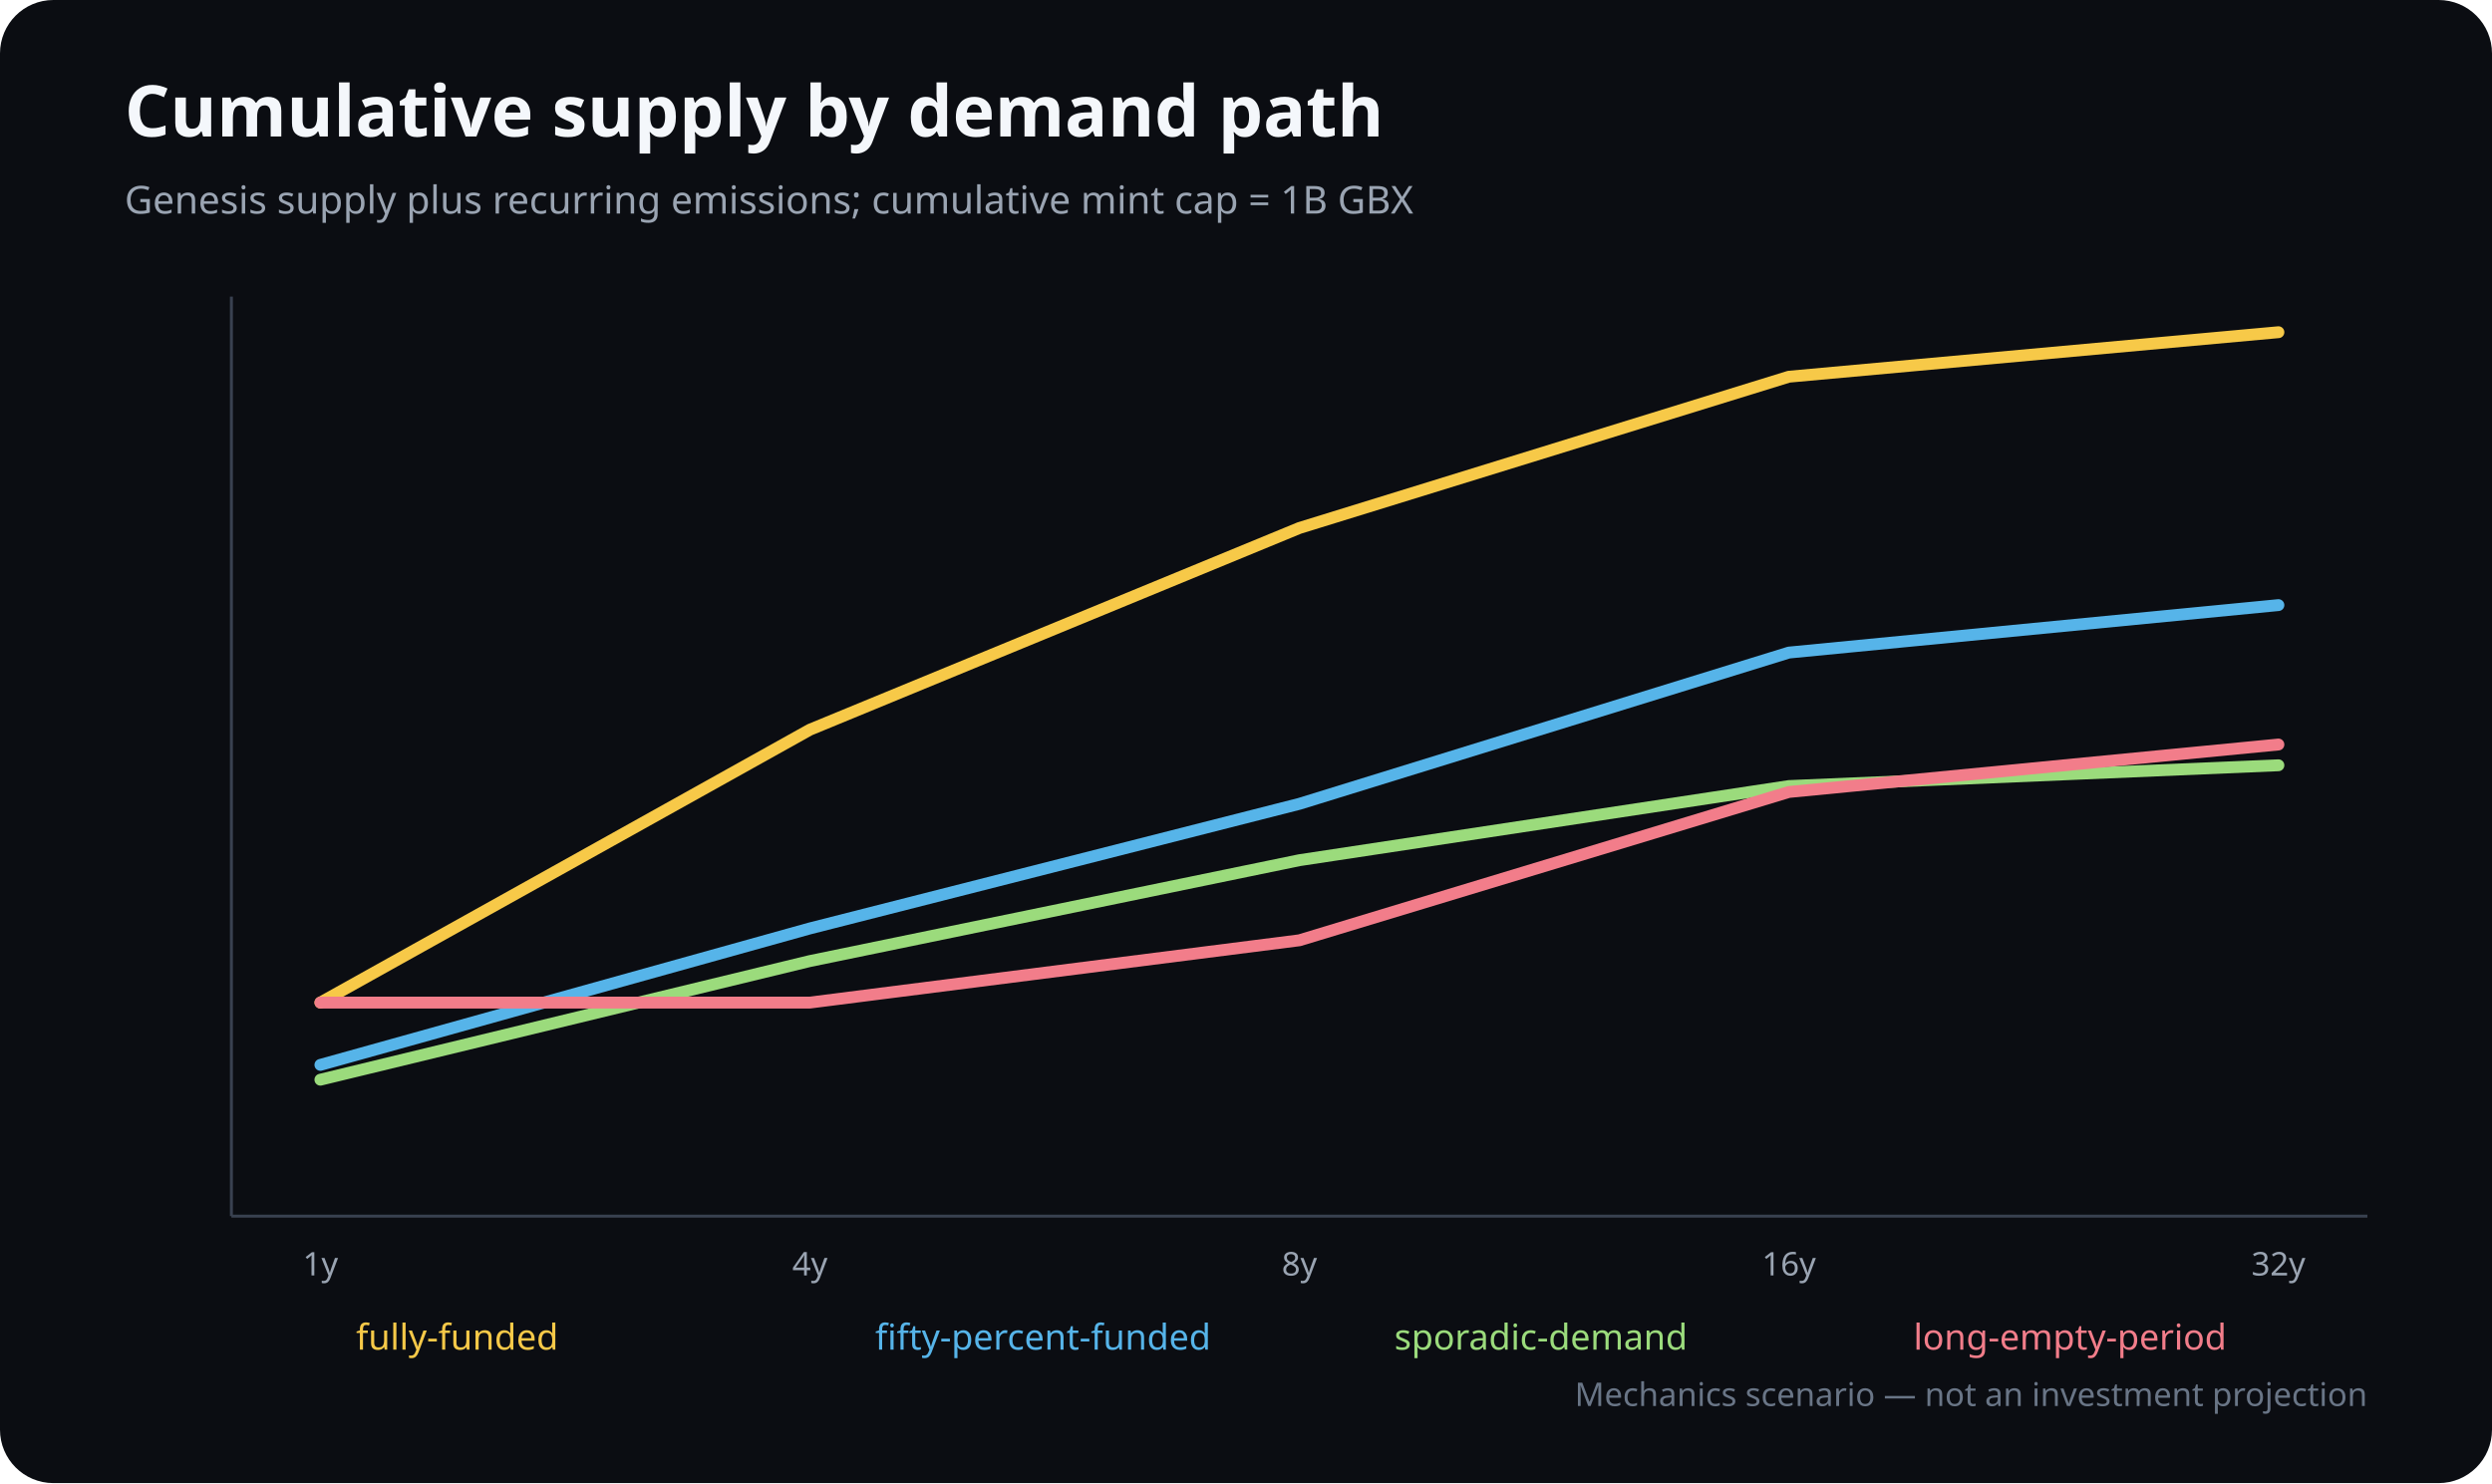
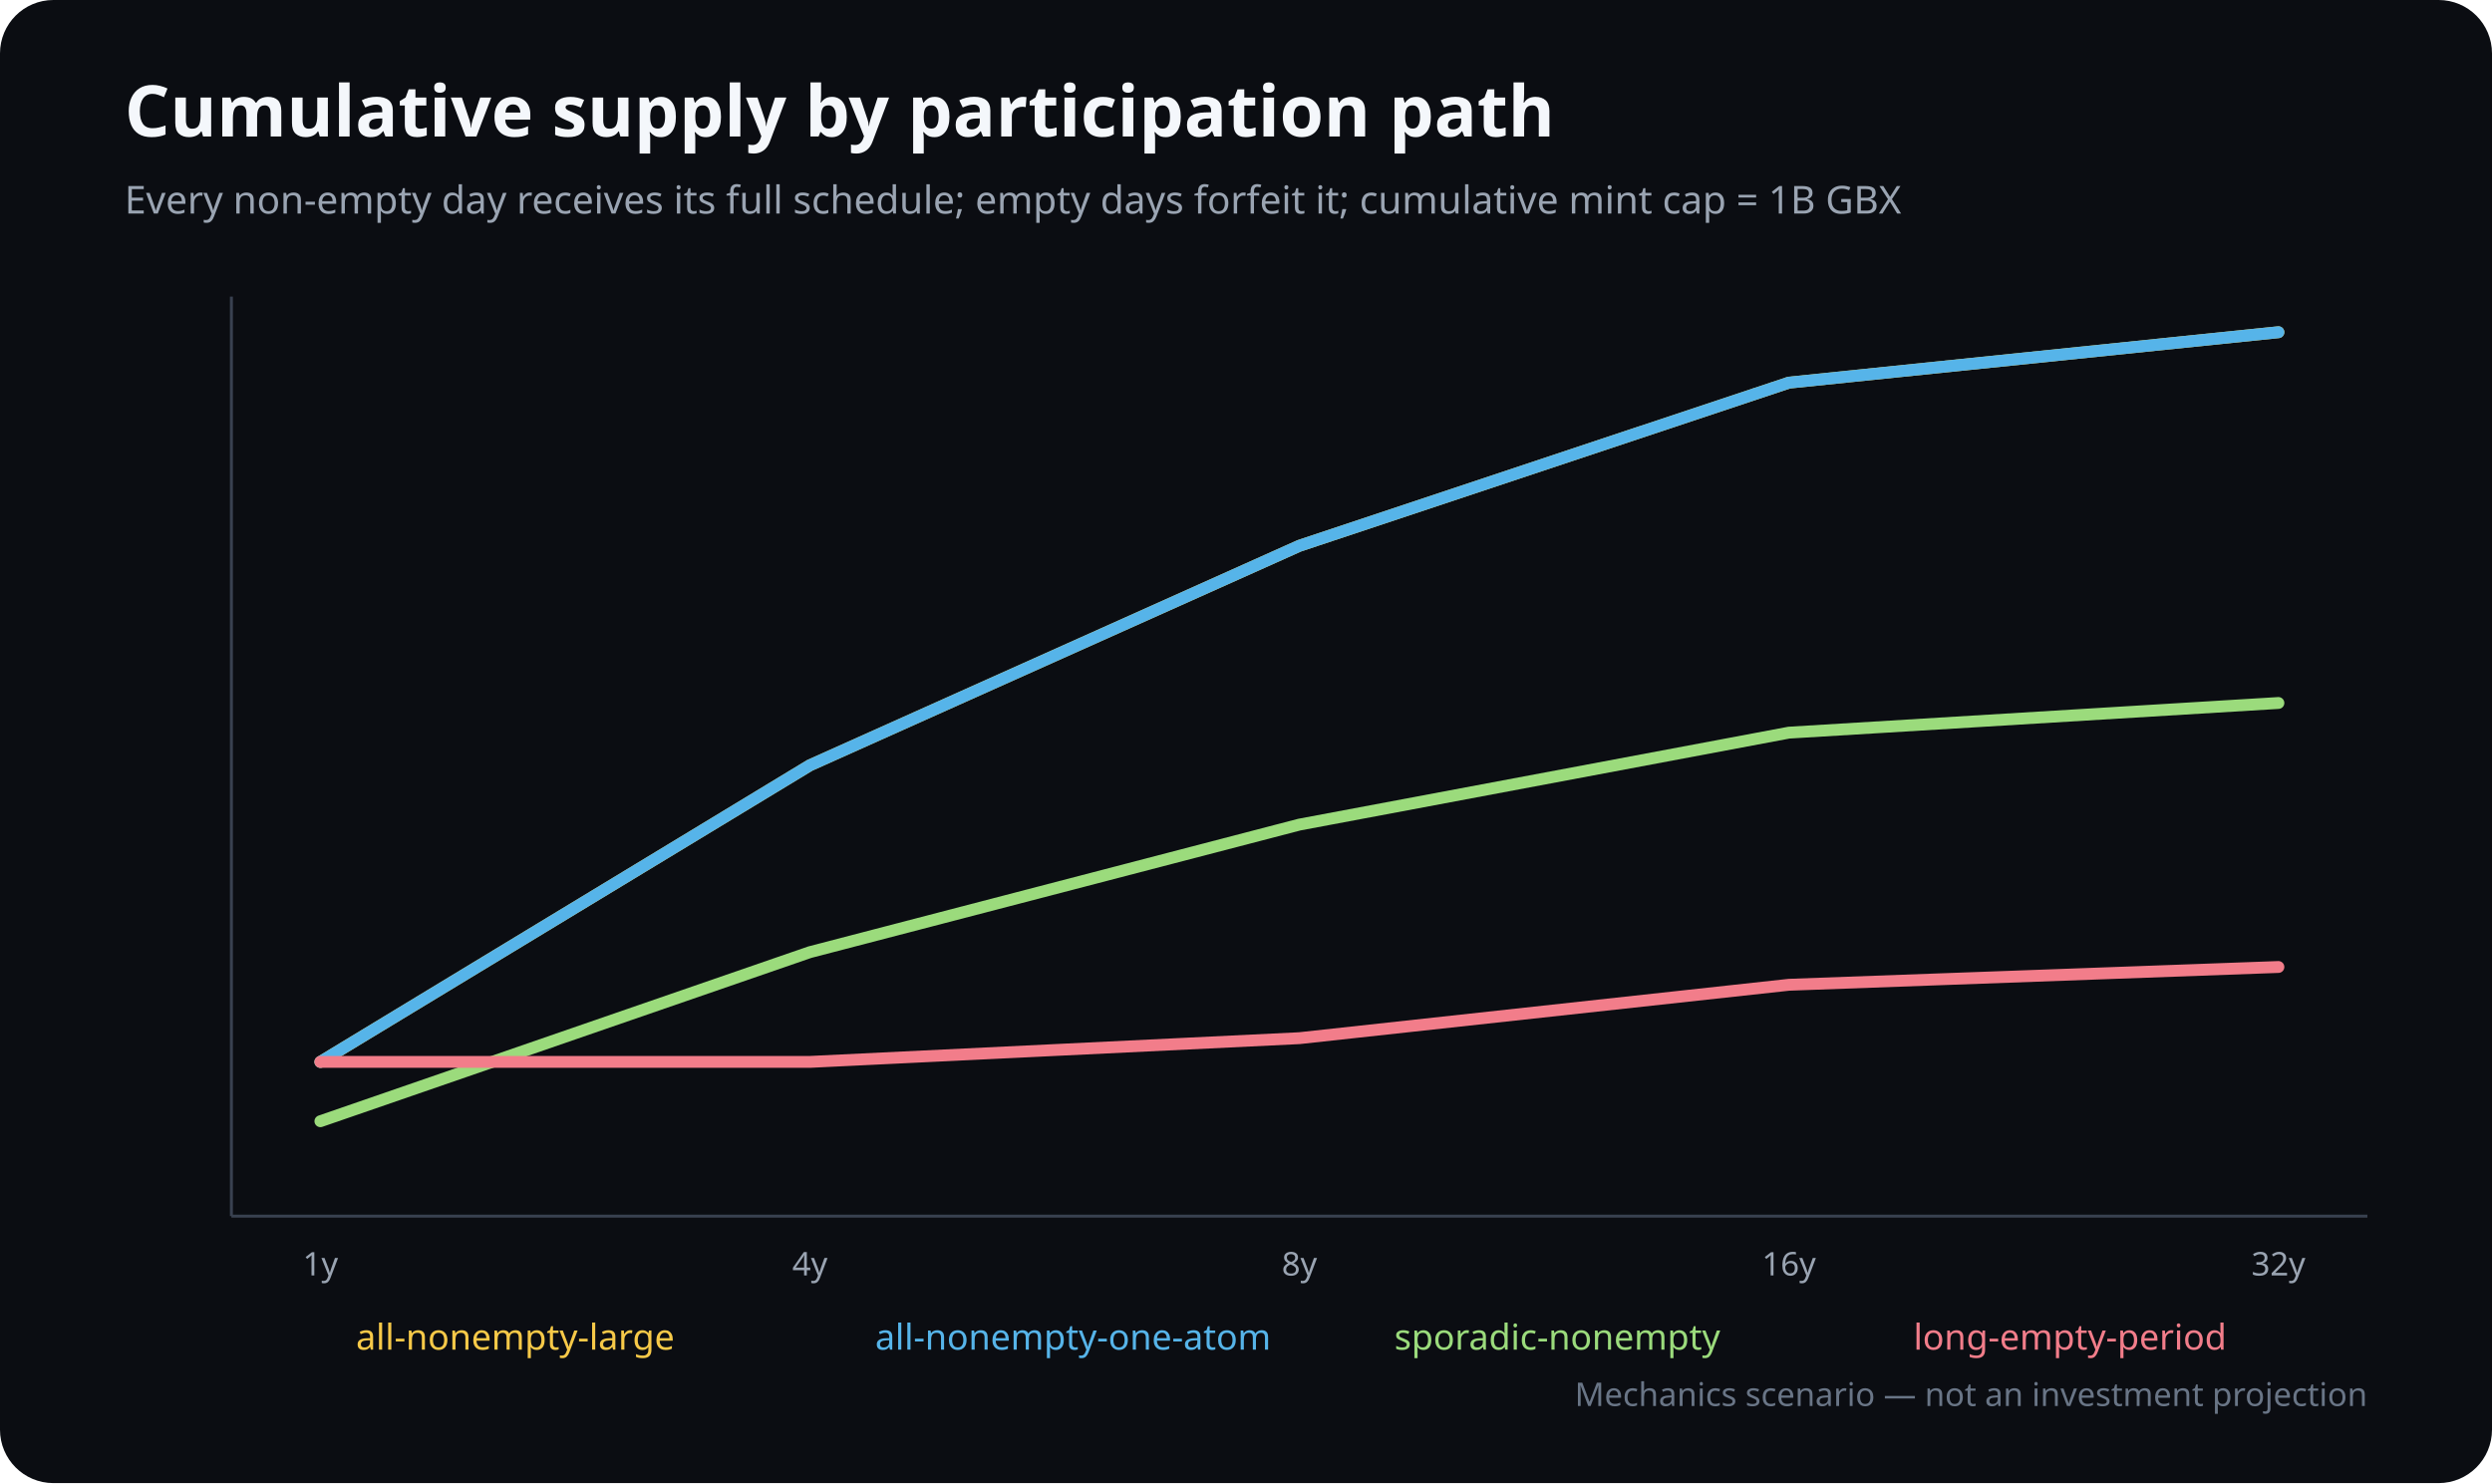
<svg xmlns="http://www.w3.org/2000/svg" width="840" height="500" viewBox="0 0 840 500" role="img">
  <rect width="840" height="500" rx="18" fill="#0b0d12" />
-   <text x="42" y="46" fill="#f4f7fb" font-family="ui-sans-serif,system-ui" font-size="24" font-weight="700">Cumulative supply by demand path</text>
-   <text x="42" y="72" fill="#9aa4b2" font-family="ui-sans-serif,system-ui" font-size="13">Genesis supply plus recurring emissions; cumulative mint cap = 1B GBX</text>
+   <text x="42" y="46" fill="#f4f7fb" font-family="ui-sans-serif,system-ui" font-size="24" font-weight="700">Cumulative supply by participation path</text>
+   <text x="42" y="72" fill="#9aa4b2" font-family="ui-sans-serif,system-ui" font-size="13">Every non-empty day receives its full schedule; empty days forfeit it; cumulative mint cap = 1B GBX</text>
  <line x1="78" y1="410" x2="798" y2="410" stroke="#394150" />
  <line x1="78" y1="100" x2="78" y2="410" stroke="#394150" />
-   <polyline points="108,338 273,246 438,178 603,127 768,112" fill="none" stroke="#f7c948" stroke-width="4" stroke-linecap="round" stroke-linejoin="round" />
-   <text x="120" y="455" fill="#f7c948" font-family="ui-sans-serif,system-ui" font-size="12">fully-funded</text>
-   <polyline points="108,359 273,313 438,271 603,220 768,204" fill="none" stroke="#56b4e9" stroke-width="4" stroke-linecap="round" stroke-linejoin="round" />
-   <text x="295" y="455" fill="#56b4e9" font-family="ui-sans-serif,system-ui" font-size="12">fifty-percent-funded</text>
-   <polyline points="108,364 273,324 438,290 603,265 768,258" fill="none" stroke="#9bdb7c" stroke-width="4" stroke-linecap="round" stroke-linejoin="round" />
-   <text x="470" y="455" fill="#9bdb7c" font-family="ui-sans-serif,system-ui" font-size="12">sporadic-demand</text>
-   <polyline points="108,338 273,338 438,317 603,267 768,251" fill="none" stroke="#f27d8a" stroke-width="4" stroke-linecap="round" stroke-linejoin="round" />
+   <polyline points="108,358 273,258 438,184 603,129 768,112" fill="none" stroke="#f7c948" stroke-width="4" stroke-linecap="round" stroke-linejoin="round" />
+   <text x="120" y="455" fill="#f7c948" font-family="ui-sans-serif,system-ui" font-size="12">all-nonempty-large</text>
+   <polyline points="108,358 273,258 438,184 603,129 768,112" fill="none" stroke="#56b4e9" stroke-width="4" stroke-linecap="round" stroke-linejoin="round" />
+   <text x="295" y="455" fill="#56b4e9" font-family="ui-sans-serif,system-ui" font-size="12">all-nonempty-one-atom</text>
+   <polyline points="108,378 273,321 438,278 603,247 768,237" fill="none" stroke="#9bdb7c" stroke-width="4" stroke-linecap="round" stroke-linejoin="round" />
+   <text x="470" y="455" fill="#9bdb7c" font-family="ui-sans-serif,system-ui" font-size="12">sporadic-nonempty</text>
+   <polyline points="108,358 273,358 438,350 603,332 768,326" fill="none" stroke="#f27d8a" stroke-width="4" stroke-linecap="round" stroke-linejoin="round" />
  <text x="645" y="455" fill="#f27d8a" font-family="ui-sans-serif,system-ui" font-size="12">long-empty-period</text>
  <text x="108" y="430" text-anchor="middle" fill="#9aa4b2" font-family="ui-sans-serif,system-ui" font-size="11">1y</text>
  <text x="273" y="430" text-anchor="middle" fill="#9aa4b2" font-family="ui-sans-serif,system-ui" font-size="11">4y</text>
  <text x="438" y="430" text-anchor="middle" fill="#9aa4b2" font-family="ui-sans-serif,system-ui" font-size="11">8y</text>
  <text x="603" y="430" text-anchor="middle" fill="#9aa4b2" font-family="ui-sans-serif,system-ui" font-size="11">16y</text>
  <text x="768" y="430" text-anchor="middle" fill="#9aa4b2" font-family="ui-sans-serif,system-ui" font-size="11">32y</text>
  <text x="798" y="474" text-anchor="end" fill="#697586" font-family="ui-sans-serif,system-ui" font-size="11">Mechanics scenario — not an investment projection</text>
</svg>
